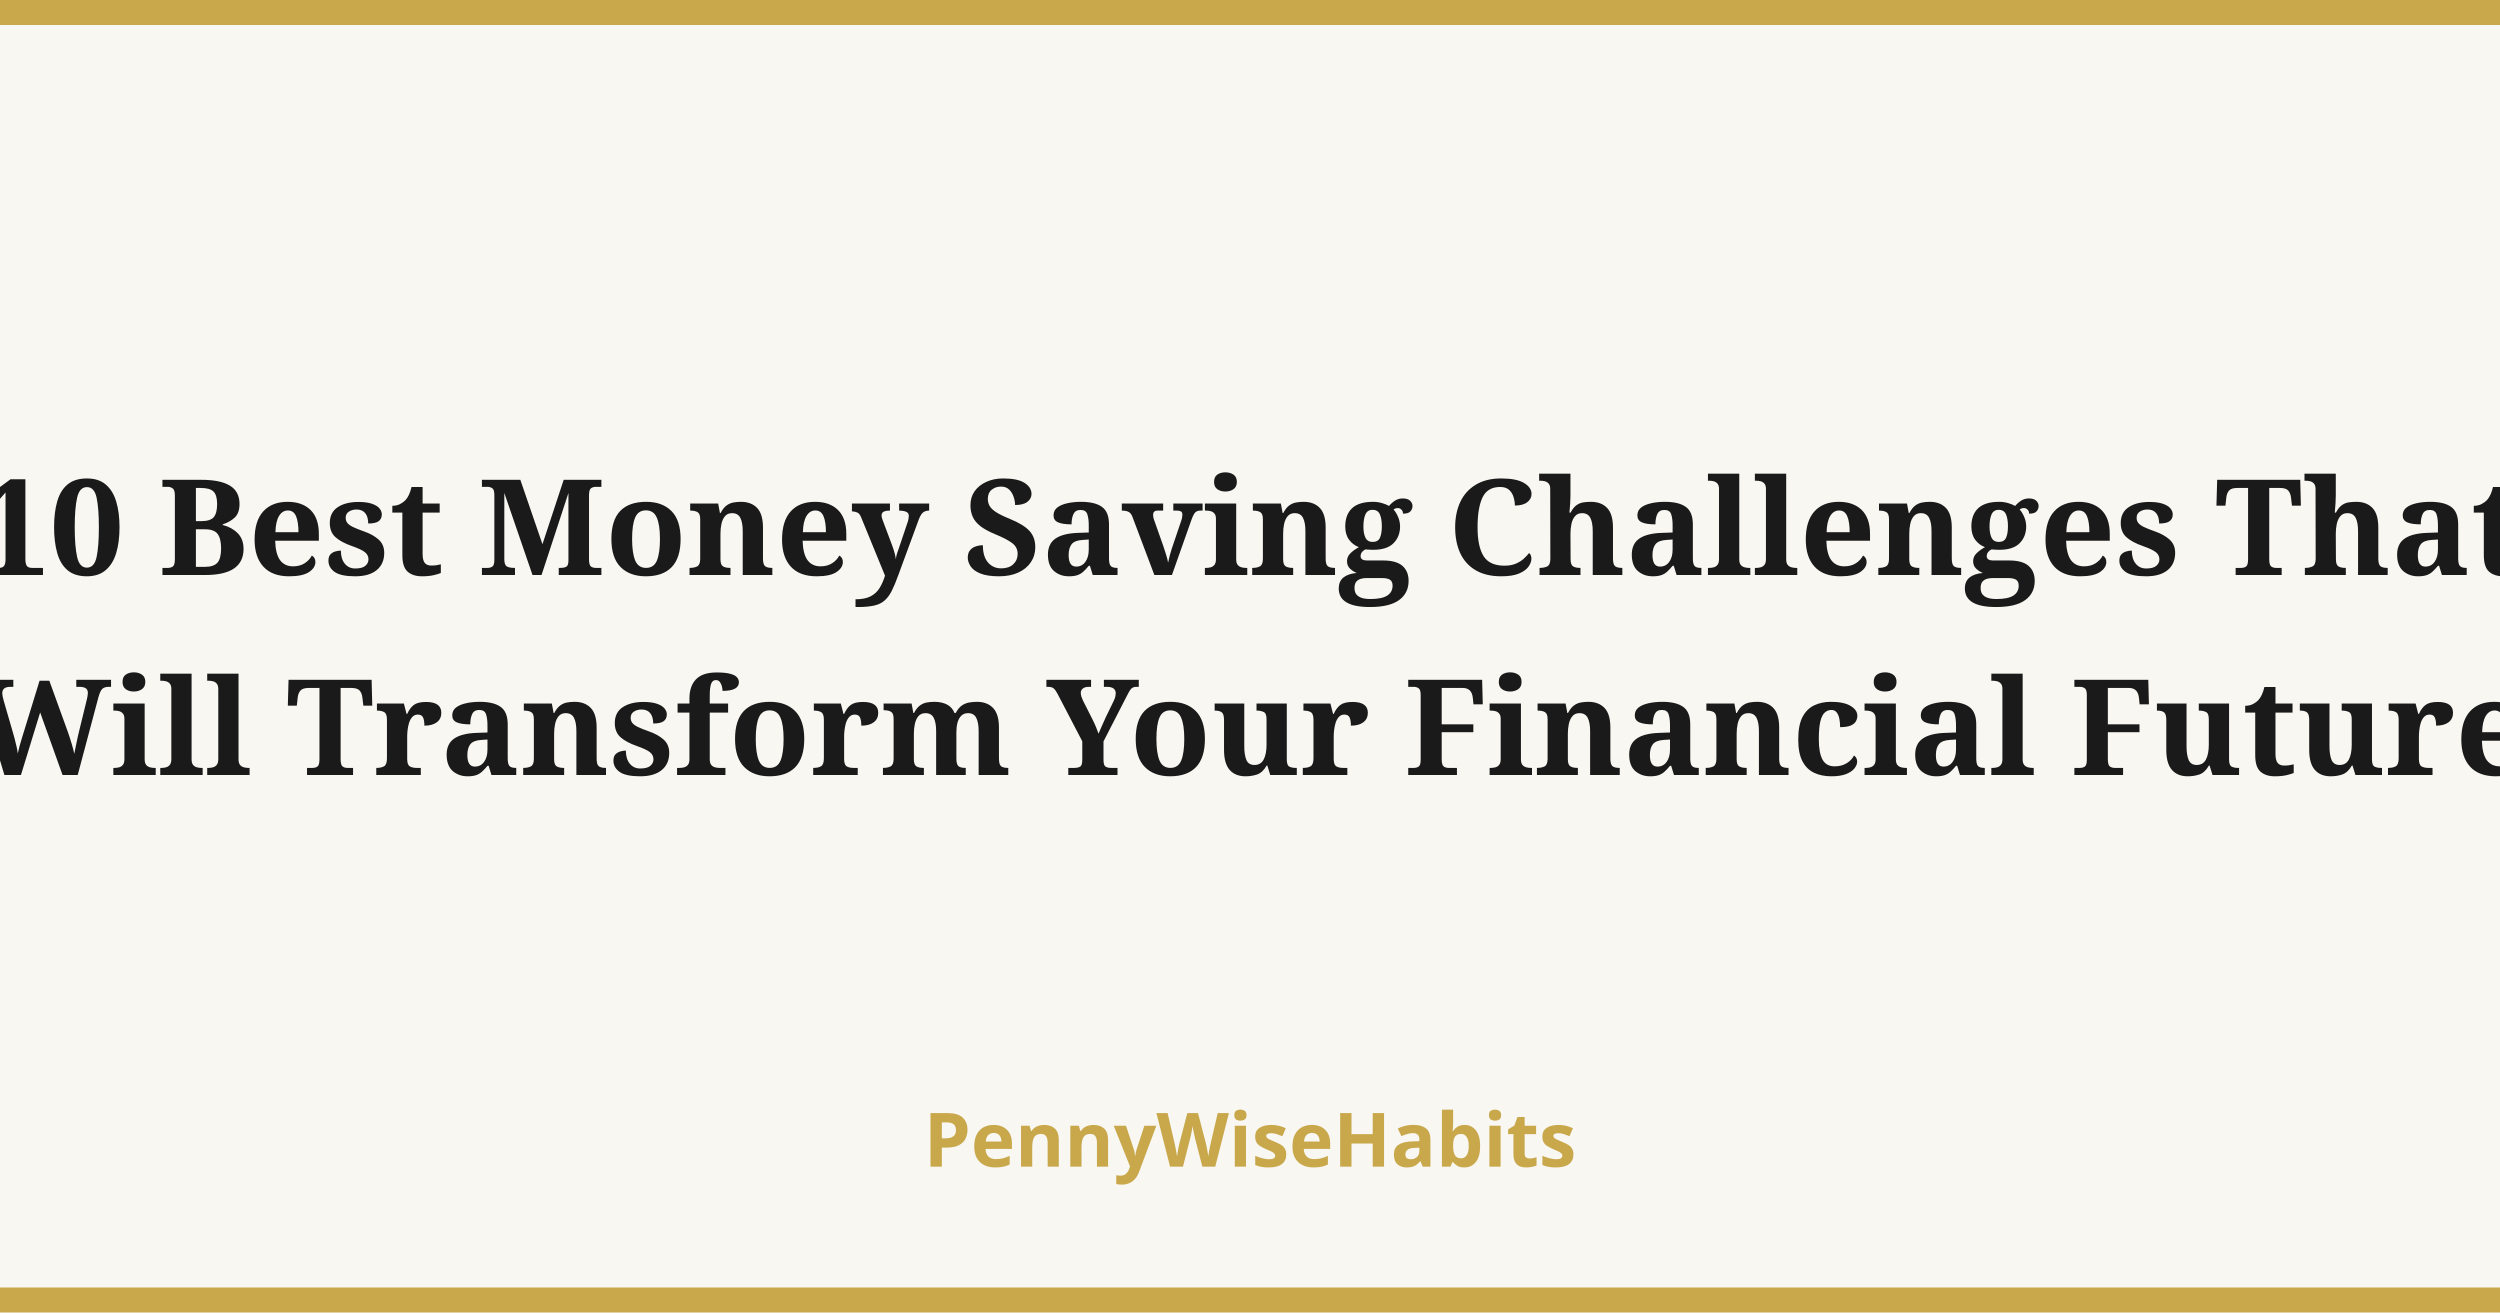
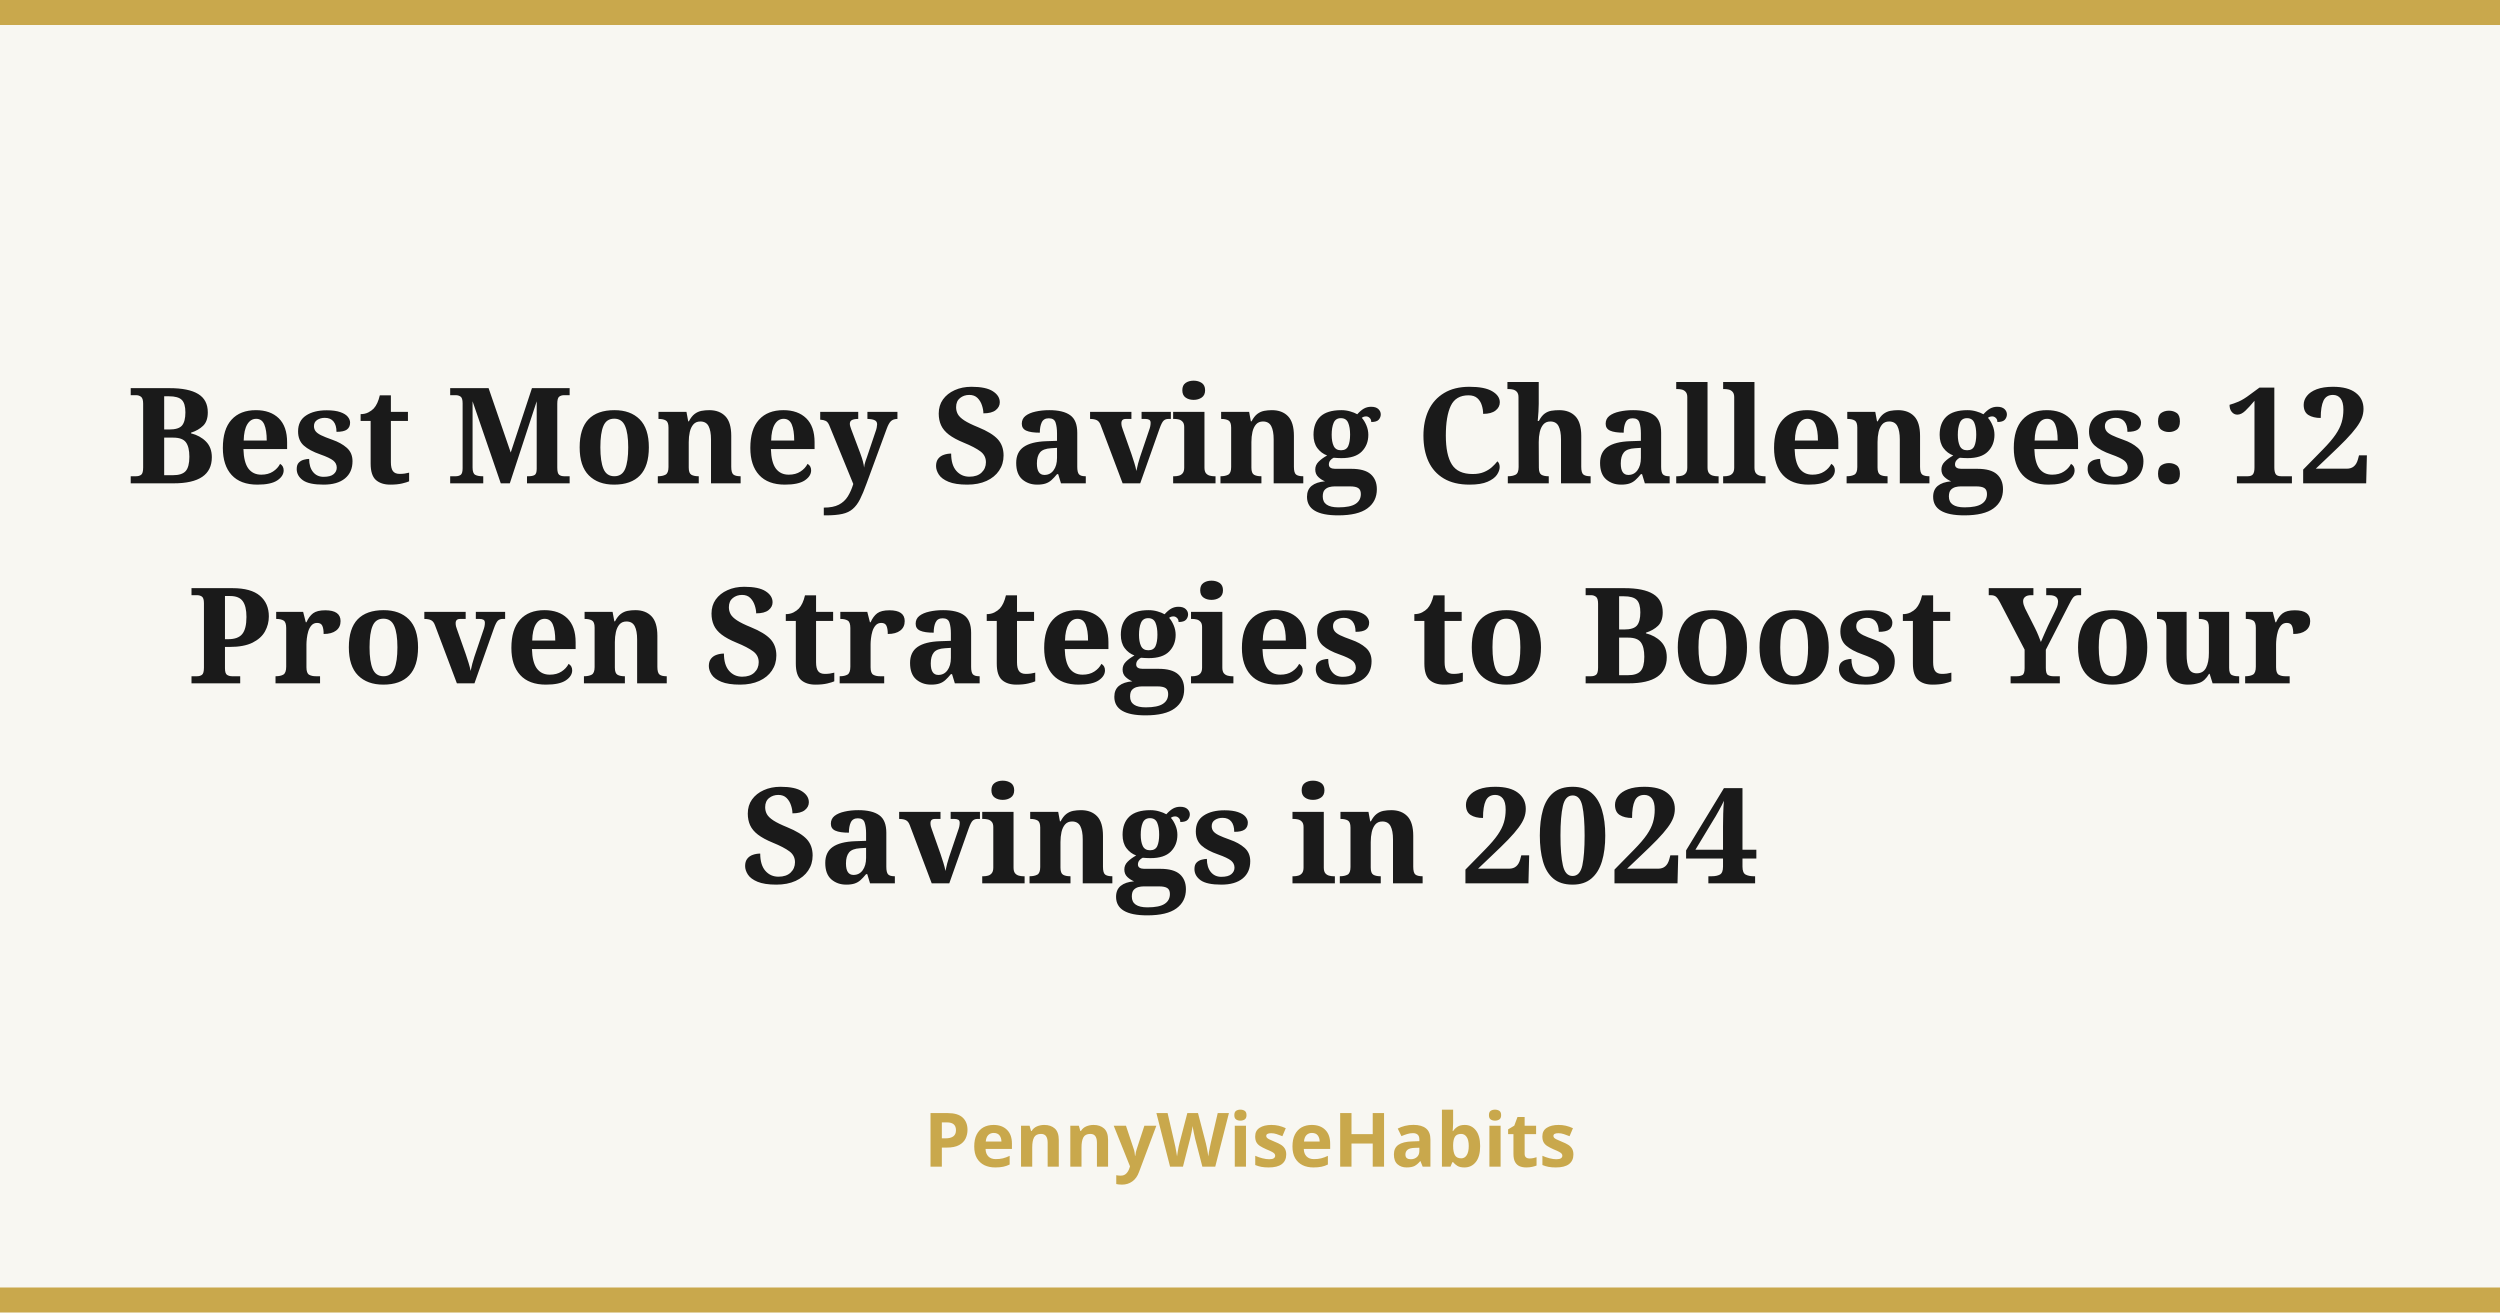
<svg xmlns="http://www.w3.org/2000/svg" width="600" height="315" viewBox="0 0 600 315">
  <rect width="600" height="315" fill="#f8f7f2" />
  <rect width="600" height="6" fill="#c9a84c" />
  <rect y="309" width="600" height="6" fill="#c9a84c" />
-   <text x="300" y="138" font-family="Georgia,serif" font-size="32" font-weight="bold" fill="#1a1a1a" text-anchor="middle">10 Best Money Saving Challenges That</text>
-   <text x="300" y="186" font-family="Georgia,serif" font-size="32" font-weight="bold" fill="#1a1a1a" text-anchor="middle">Will Transform Your Financial Future</text>
+   <text x="300" y="116" font-family="Georgia,serif" font-size="32" font-weight="bold" fill="#1a1a1a" text-anchor="middle">Best Money Saving Challenges: 12</text>
+   <text x="300" y="164" font-family="Georgia,serif" font-size="32" font-weight="bold" fill="#1a1a1a" text-anchor="middle">Proven Strategies to Boost Your</text>
+   <text x="300" y="212" font-family="Georgia,serif" font-size="32" font-weight="bold" fill="#1a1a1a" text-anchor="middle">Savings in 2024</text>
  <text x="300" y="280" font-family="sans-serif" font-size="18" fill="#c9a84c" text-anchor="middle" font-weight="600">PennyWiseHabits</text>
</svg>
